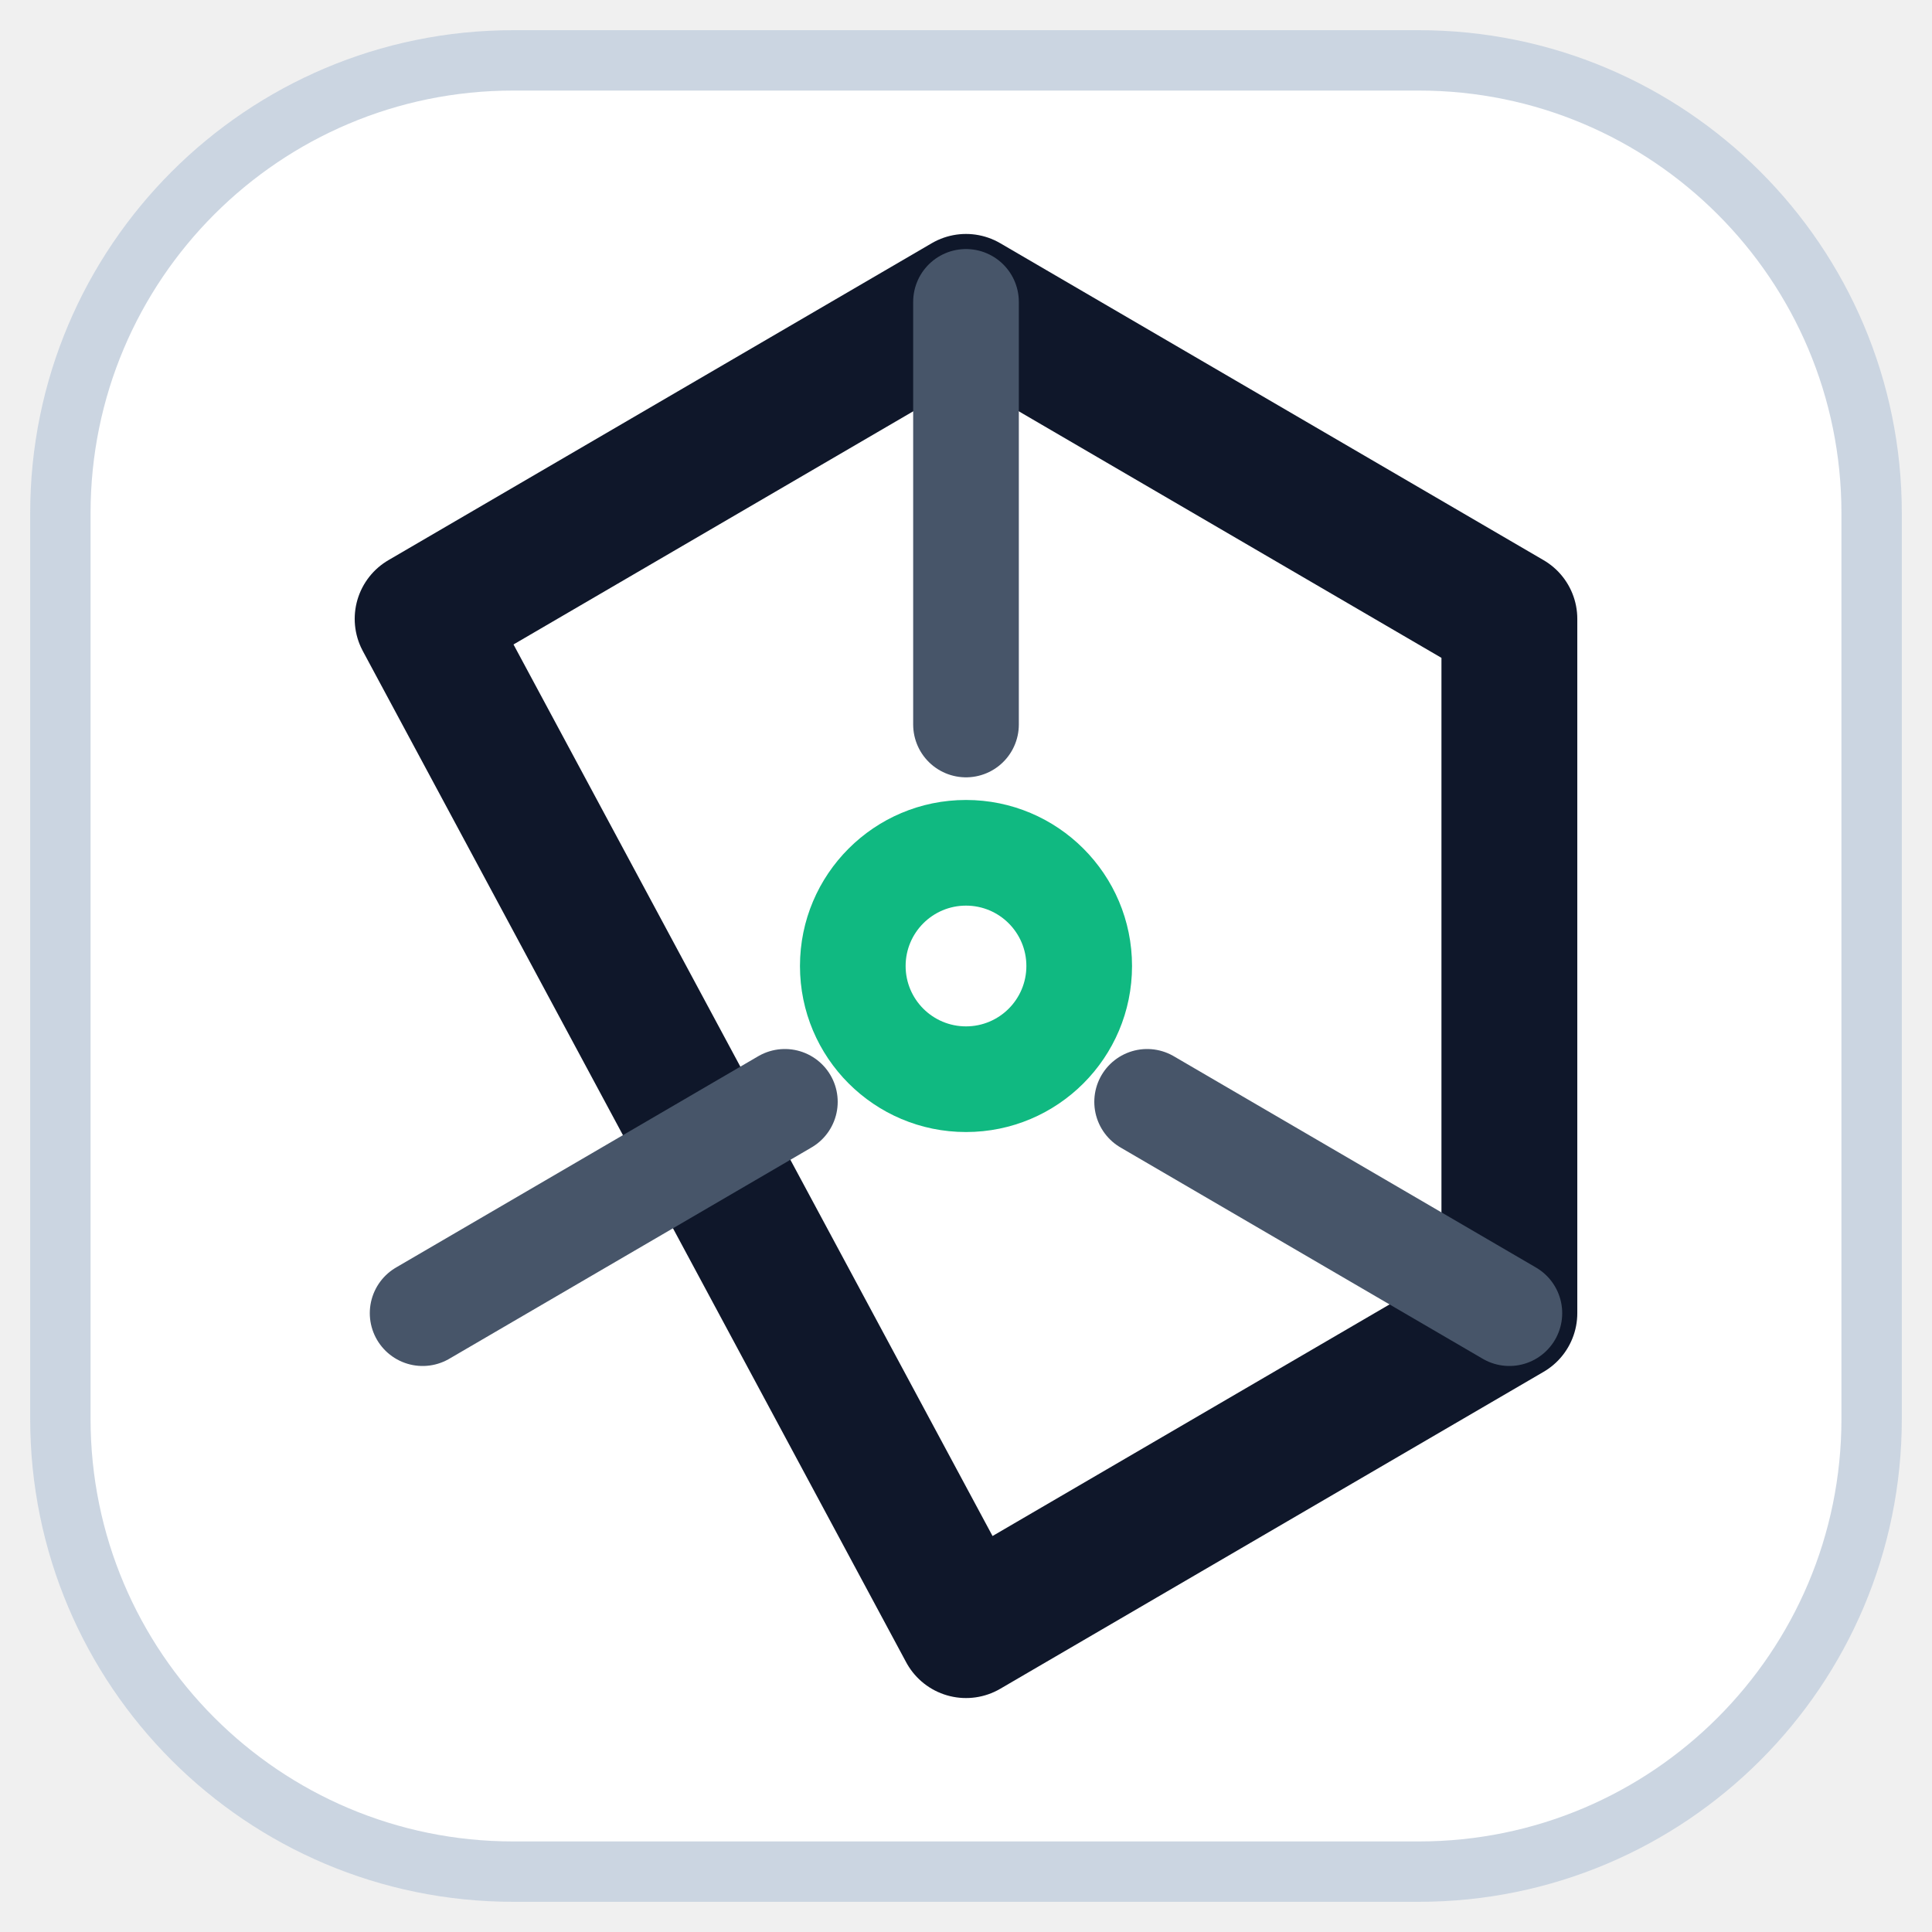
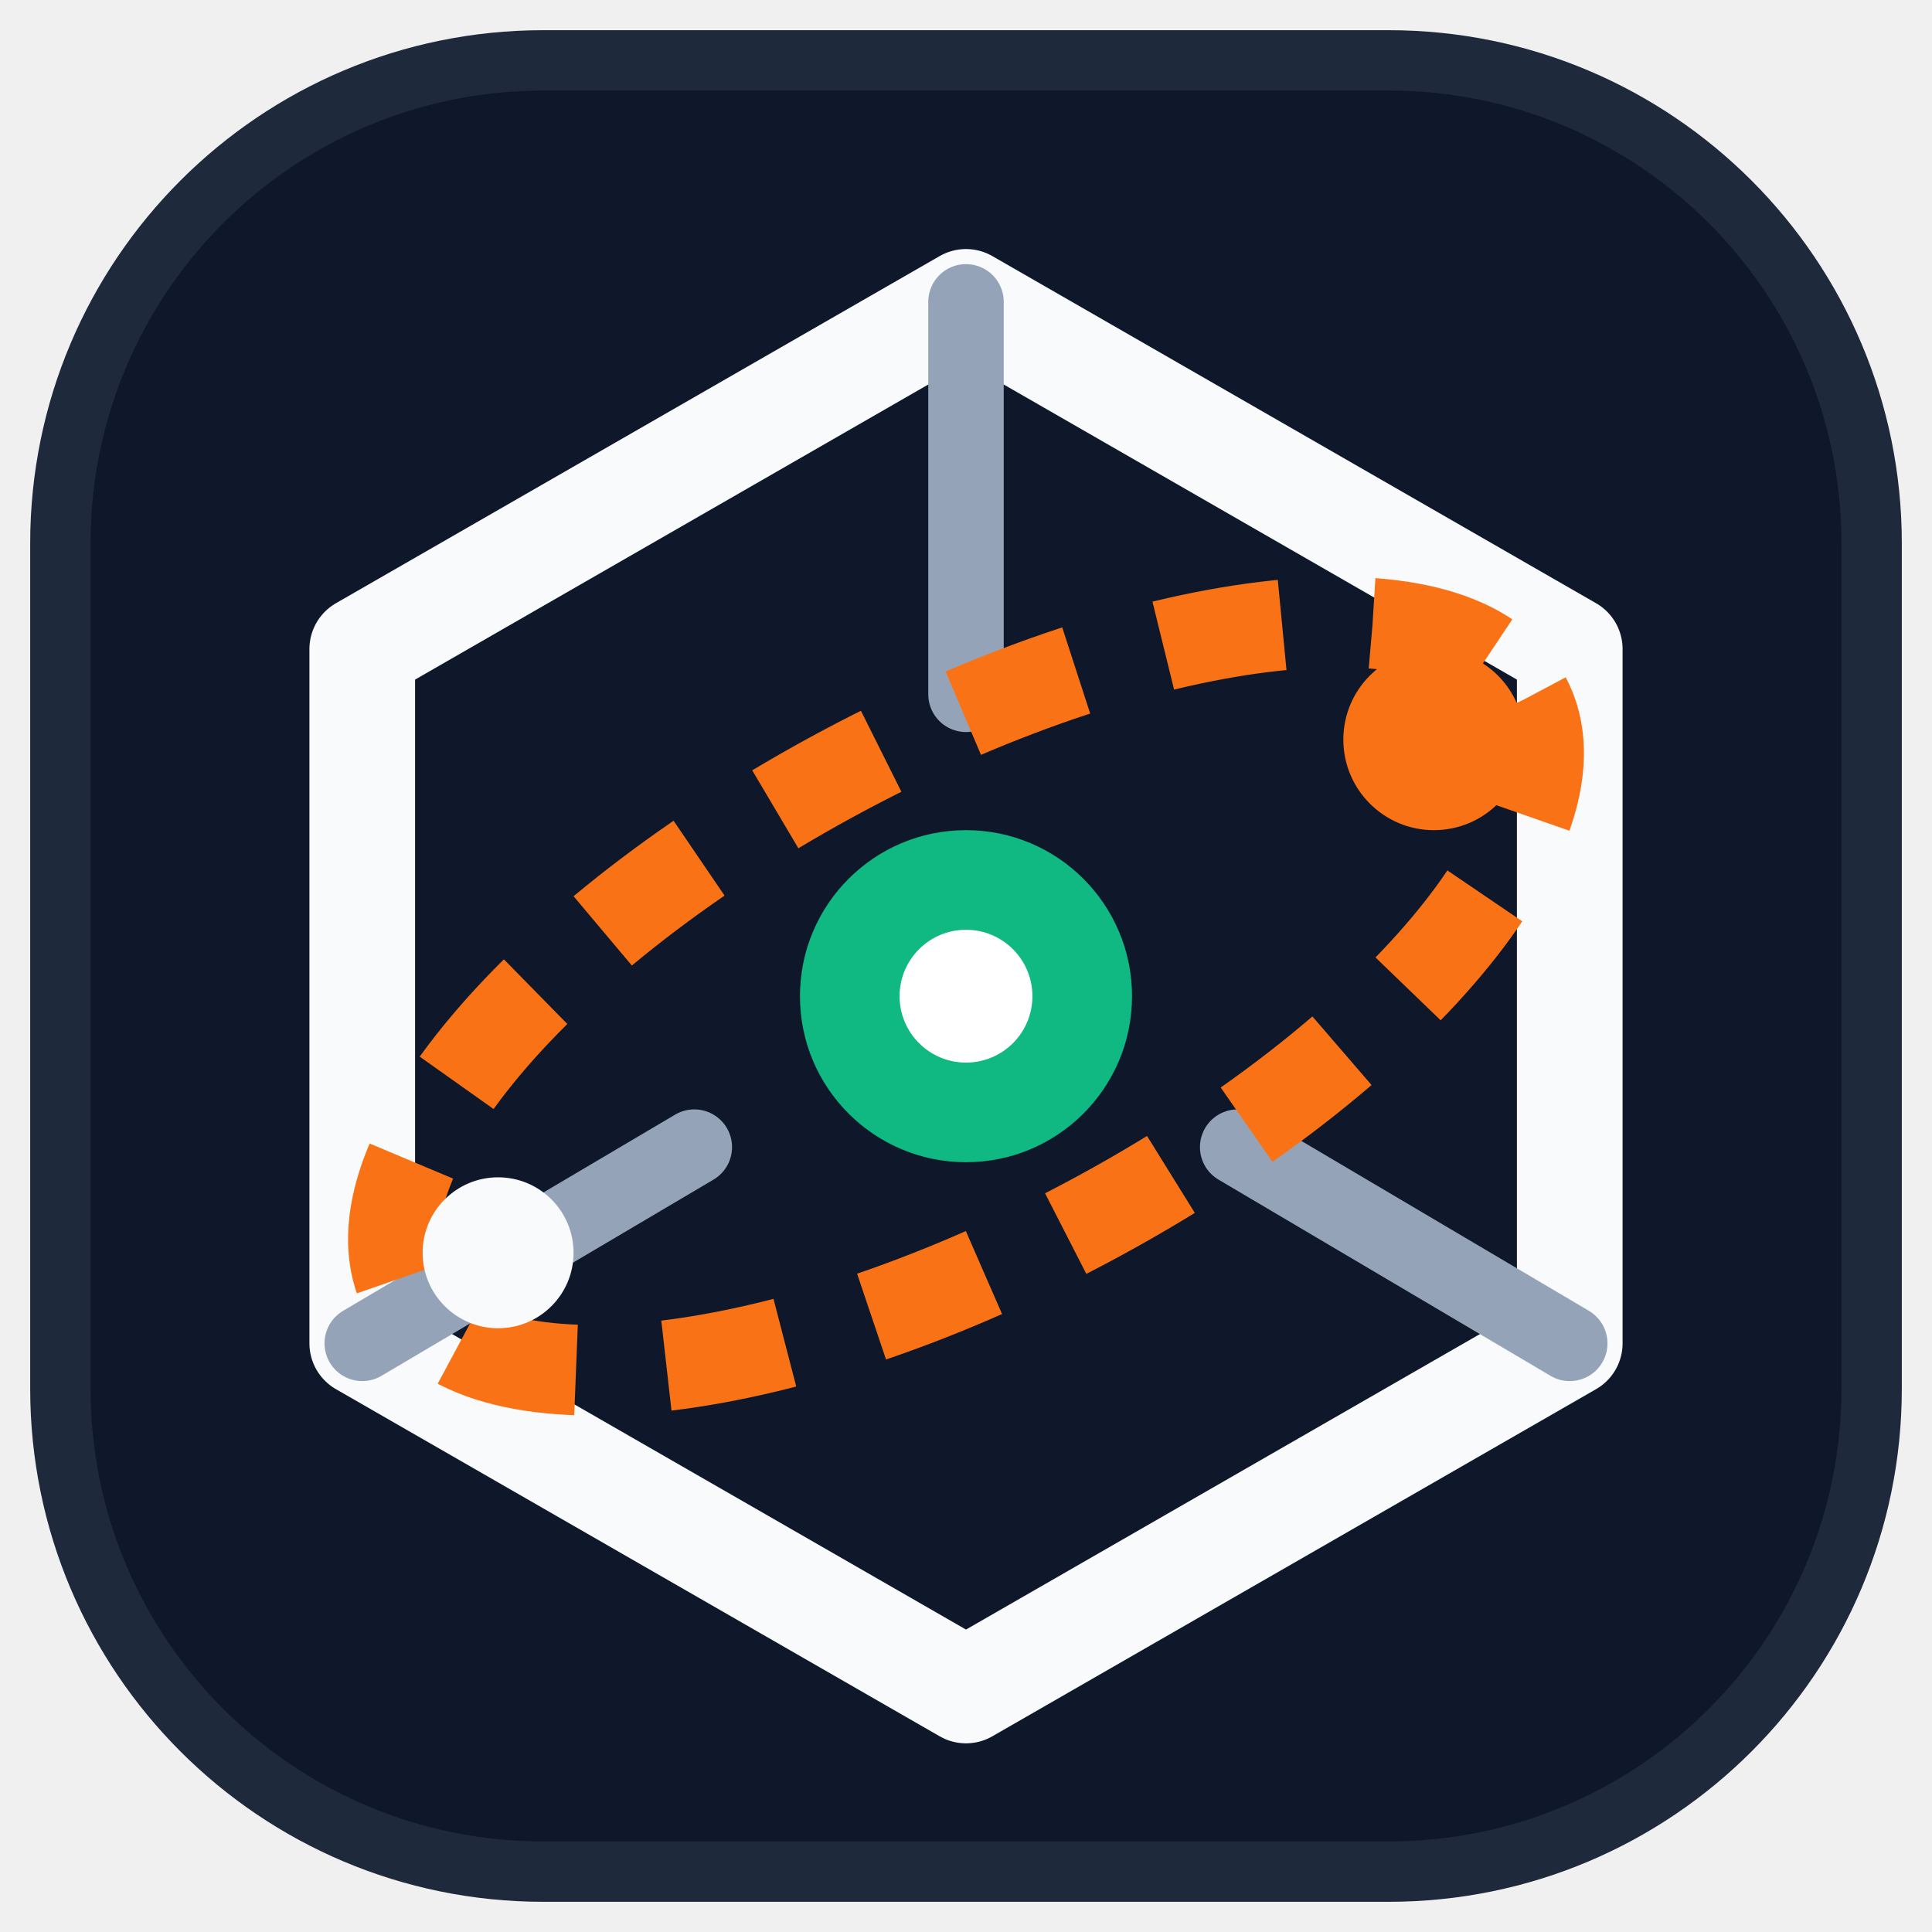
<svg xmlns="http://www.w3.org/2000/svg" viewBox="0 0 64 64" fill="none">
-   <rect x="2" y="2" width="60" height="60" rx="15" fill="#ffffff" stroke="#cbd5e1" stroke-width="2" />
-   <polygon points="32,10 50,20.5 50,43.5 32,54 14,20.5" stroke="#0f172a" stroke-width="4.5" stroke-linejoin="round" />
-   <line x1="32" y1="10" x2="32" y2="24" stroke="#475569" stroke-width="3.5" stroke-linecap="round" />
-   <line x1="50" y1="43.5" x2="38" y2="36.5" stroke="#475569" stroke-width="3.5" stroke-linecap="round" />
-   <line x1="14" y1="43.5" x2="26" y2="36.5" stroke="#475569" stroke-width="3.5" stroke-linecap="round" />
-   <circle cx="32" cy="32" r="5.5" fill="#10b981" />
-   <circle cx="32" cy="32" r="2" fill="#ffffff" />
+   <rect x="2" y="2" width="60" height="60" rx="16" fill="#0f172a" stroke="#1e293b" stroke-width="2" />
+   <polygon points="32,10 52,21.5 52,44.5 32,56 12,44.5 12,21.5" stroke="#f8fafc" stroke-width="3.5" stroke-linejoin="round" />
+   <line x1="32" y1="10" x2="32" y2="23" stroke="#94a3b8" stroke-width="2.5" stroke-linecap="round" />
+   <line x1="52" y1="44.5" x2="41" y2="38" stroke="#94a3b8" stroke-width="2.5" stroke-linecap="round" />
+   <line x1="12" y1="44.5" x2="23" y2="38" stroke="#94a3b8" stroke-width="2.5" stroke-linecap="round" />
+   <ellipse cx="32" cy="33" rx="21" ry="8.5" transform="rotate(-28 32 33)" stroke="#f97316" stroke-width="3" stroke-dasharray="4 3" />
+   <circle cx="32" cy="33" r="5.5" fill="#10b981" />
+   <circle cx="32" cy="33" r="2.2" fill="#ffffff" />
+   <circle cx="47.5" cy="24.5" r="3" fill="#f97316" />
+   <circle cx="16.5" cy="41.5" r="2.5" fill="#f8fafc" />
</svg>
